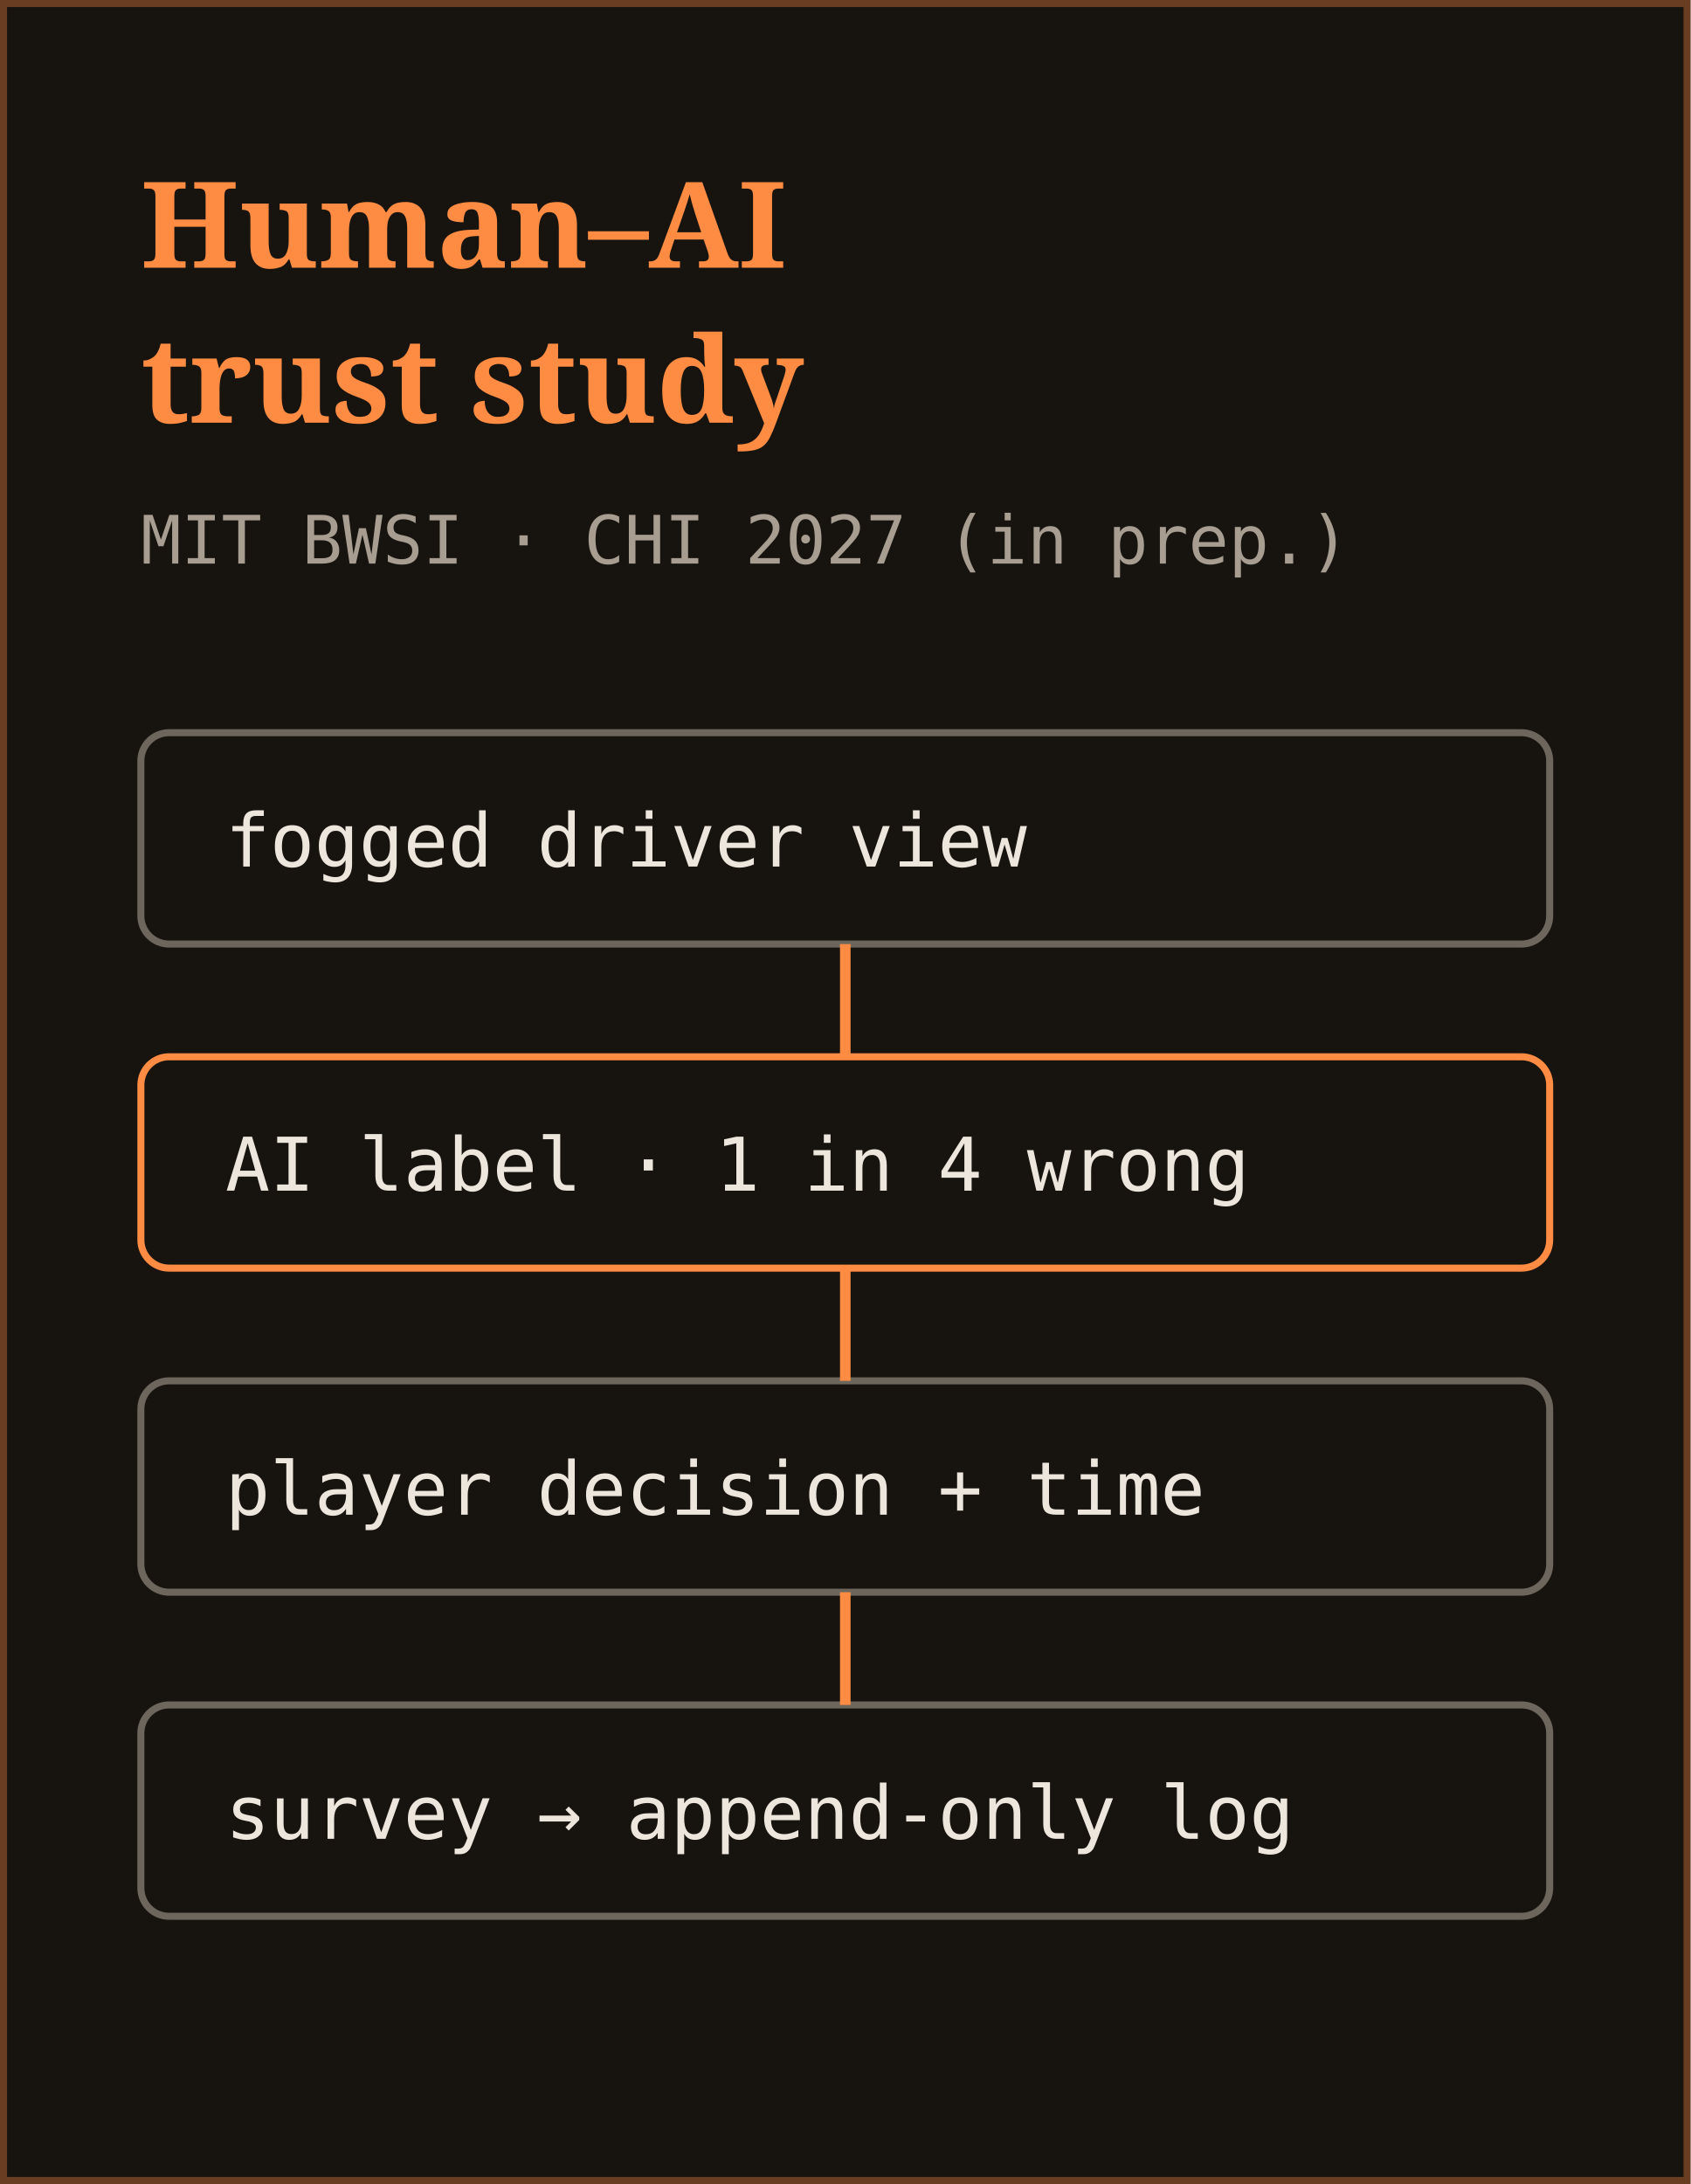
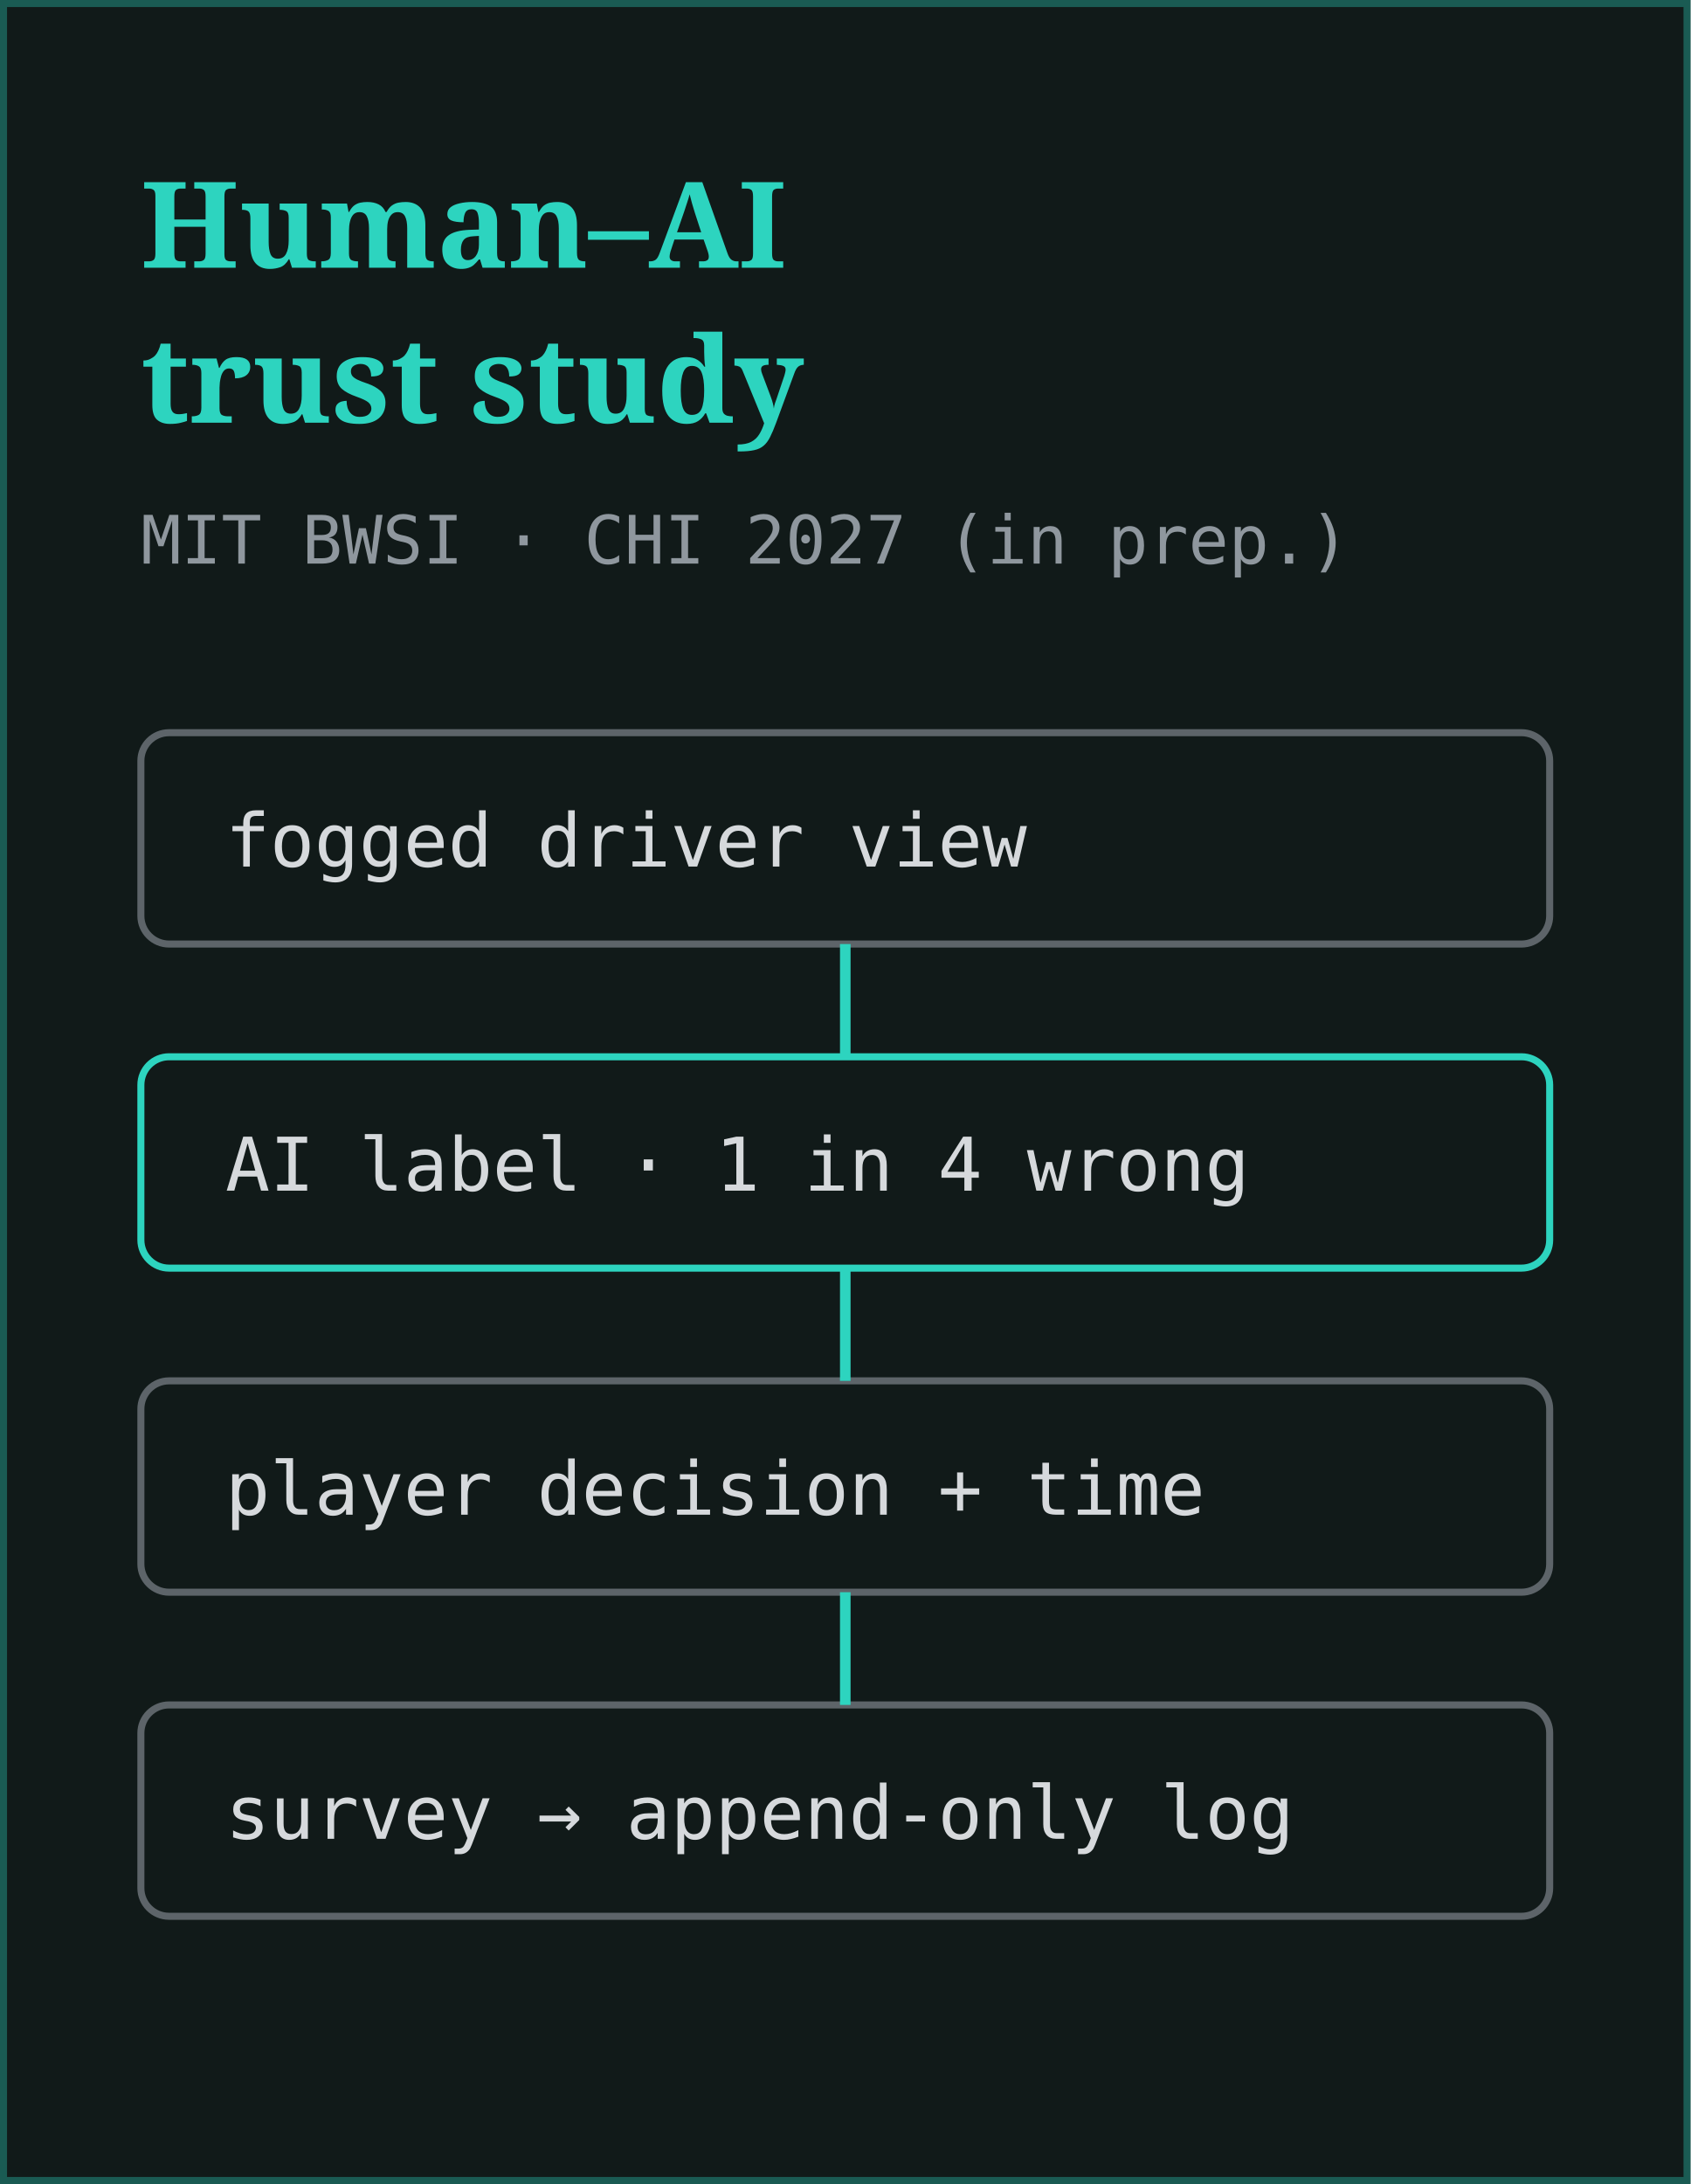
<svg xmlns="http://www.w3.org/2000/svg" viewBox="0 0 240 310" role="img" aria-label="Human–AI trust study: fogged view, AI label, decision, survey and log">
-   <rect width="240" height="310" fill="#17130f" />
-   <rect x="0.5" y="0.5" width="239" height="309" fill="none" stroke="#ff8c42" stroke-opacity="0.35" />
-   <text x="20" y="38" font-family="Georgia, serif" font-size="17" font-weight="600" fill="#ff8c42">Human–AI</text>
-   <text x="20" y="60" font-family="Georgia, serif" font-size="17" font-weight="600" fill="#ff8c42">trust study</text>
-   <text x="20" y="80" font-family="Menlo, monospace" font-size="9.5" fill="#a79d91">MIT BWSI · CHI 2027 (in prep.)</text>
-   <g font-family="Menlo, monospace" font-size="10.5" fill="#ece6dd">
-     <rect x="20" y="104" width="200" height="30" rx="4" fill="none" stroke="#a79d91" stroke-opacity="0.6" />
+   <rect width="240" height="310" fill="#111a19" />
+   <rect x="0.5" y="0.5" width="239" height="309" fill="none" stroke="#2dd4bf" stroke-opacity="0.35" />
+   <text x="20" y="38" font-family="Georgia, serif" font-size="17" font-weight="600" fill="#2dd4bf">Human–AI</text>
+   <text x="20" y="60" font-family="Georgia, serif" font-size="17" font-weight="600" fill="#2dd4bf">trust study</text>
+   <text x="20" y="80" font-family="Menlo, monospace" font-size="9.5" fill="#8f979e">MIT BWSI · CHI 2027 (in prep.)</text>
+   <g font-family="Menlo, monospace" font-size="10.5" fill="#d6d9dc">
+     <rect x="20" y="104" width="200" height="30" rx="4" fill="none" stroke="#8f979e" stroke-opacity="0.6" />
    <text x="32" y="123">fogged driver view</text>
-     <rect x="20" y="150" width="200" height="30" rx="4" fill="none" stroke="#ff8c42" />
+     <rect x="20" y="150" width="200" height="30" rx="4" fill="none" stroke="#2dd4bf" />
    <text x="32" y="169">AI label · 1 in 4 wrong</text>
-     <rect x="20" y="196" width="200" height="30" rx="4" fill="none" stroke="#a79d91" stroke-opacity="0.6" />
+     <rect x="20" y="196" width="200" height="30" rx="4" fill="none" stroke="#8f979e" stroke-opacity="0.6" />
    <text x="32" y="215">player decision + time</text>
-     <rect x="20" y="242" width="200" height="30" rx="4" fill="none" stroke="#a79d91" stroke-opacity="0.6" />
+     <rect x="20" y="242" width="200" height="30" rx="4" fill="none" stroke="#8f979e" stroke-opacity="0.6" />
    <text x="32" y="261">survey → append-only log</text>
  </g>
-   <g stroke="#ff8c42" stroke-width="1.5">
+   <g stroke="#2dd4bf" stroke-width="1.5">
    <line x1="120" y1="134" x2="120" y2="150" />
    <line x1="120" y1="180" x2="120" y2="196" />
    <line x1="120" y1="226" x2="120" y2="242" />
  </g>
</svg>
